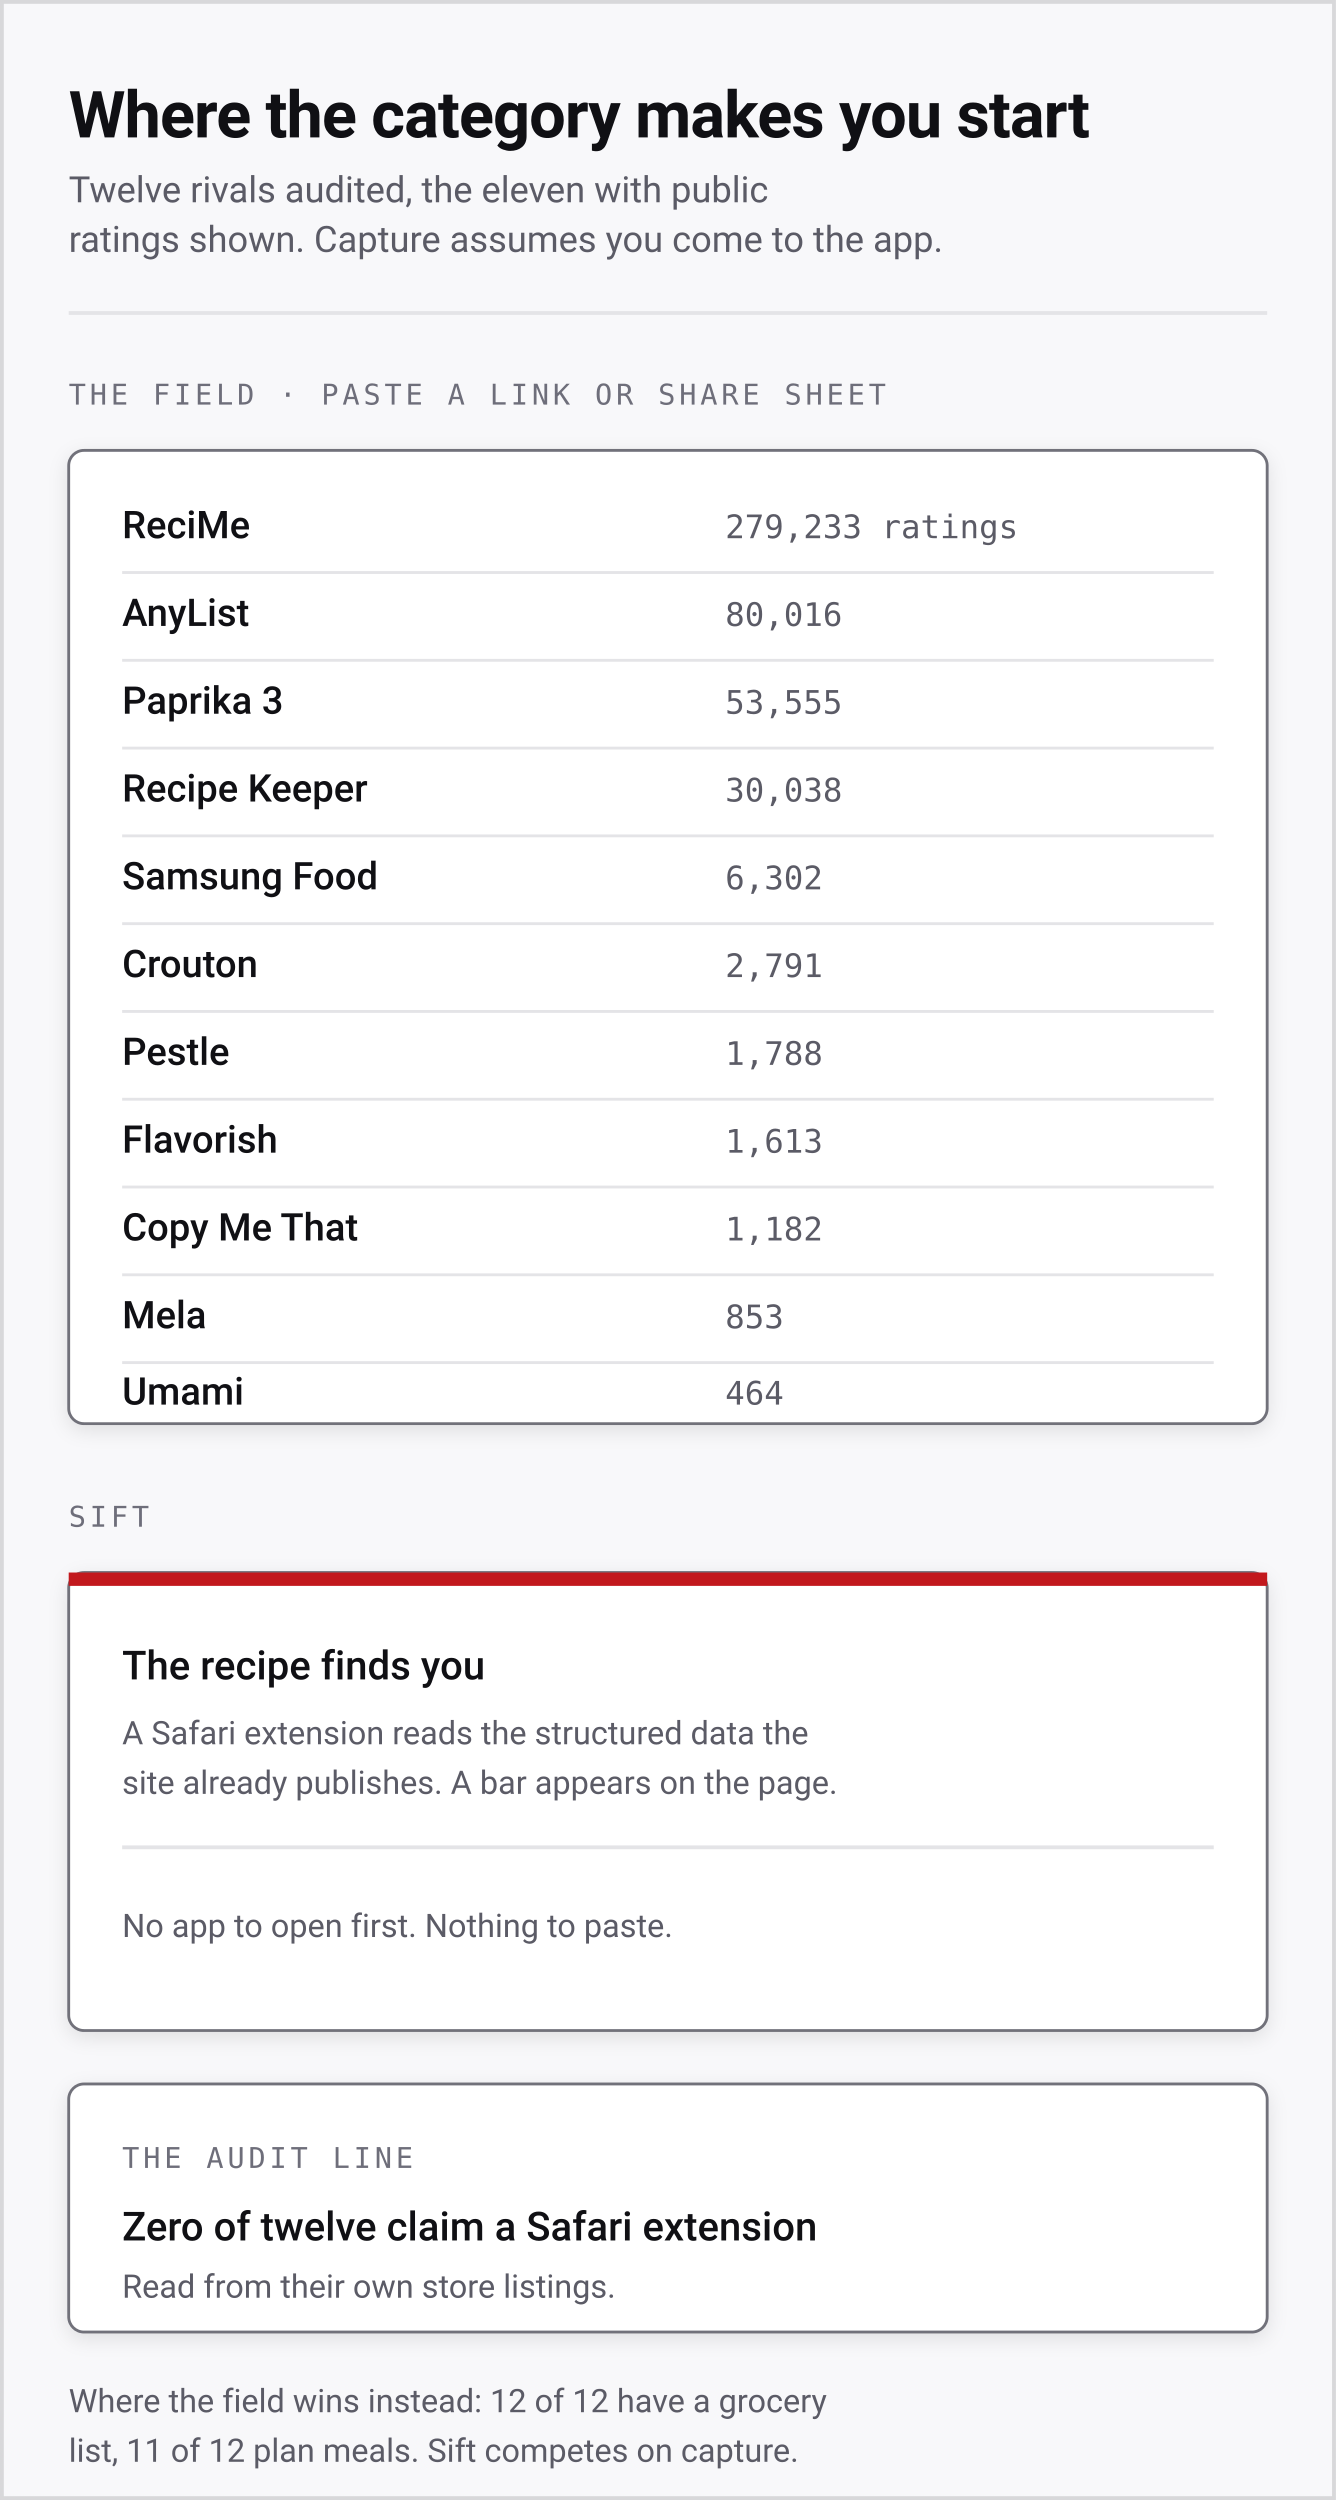
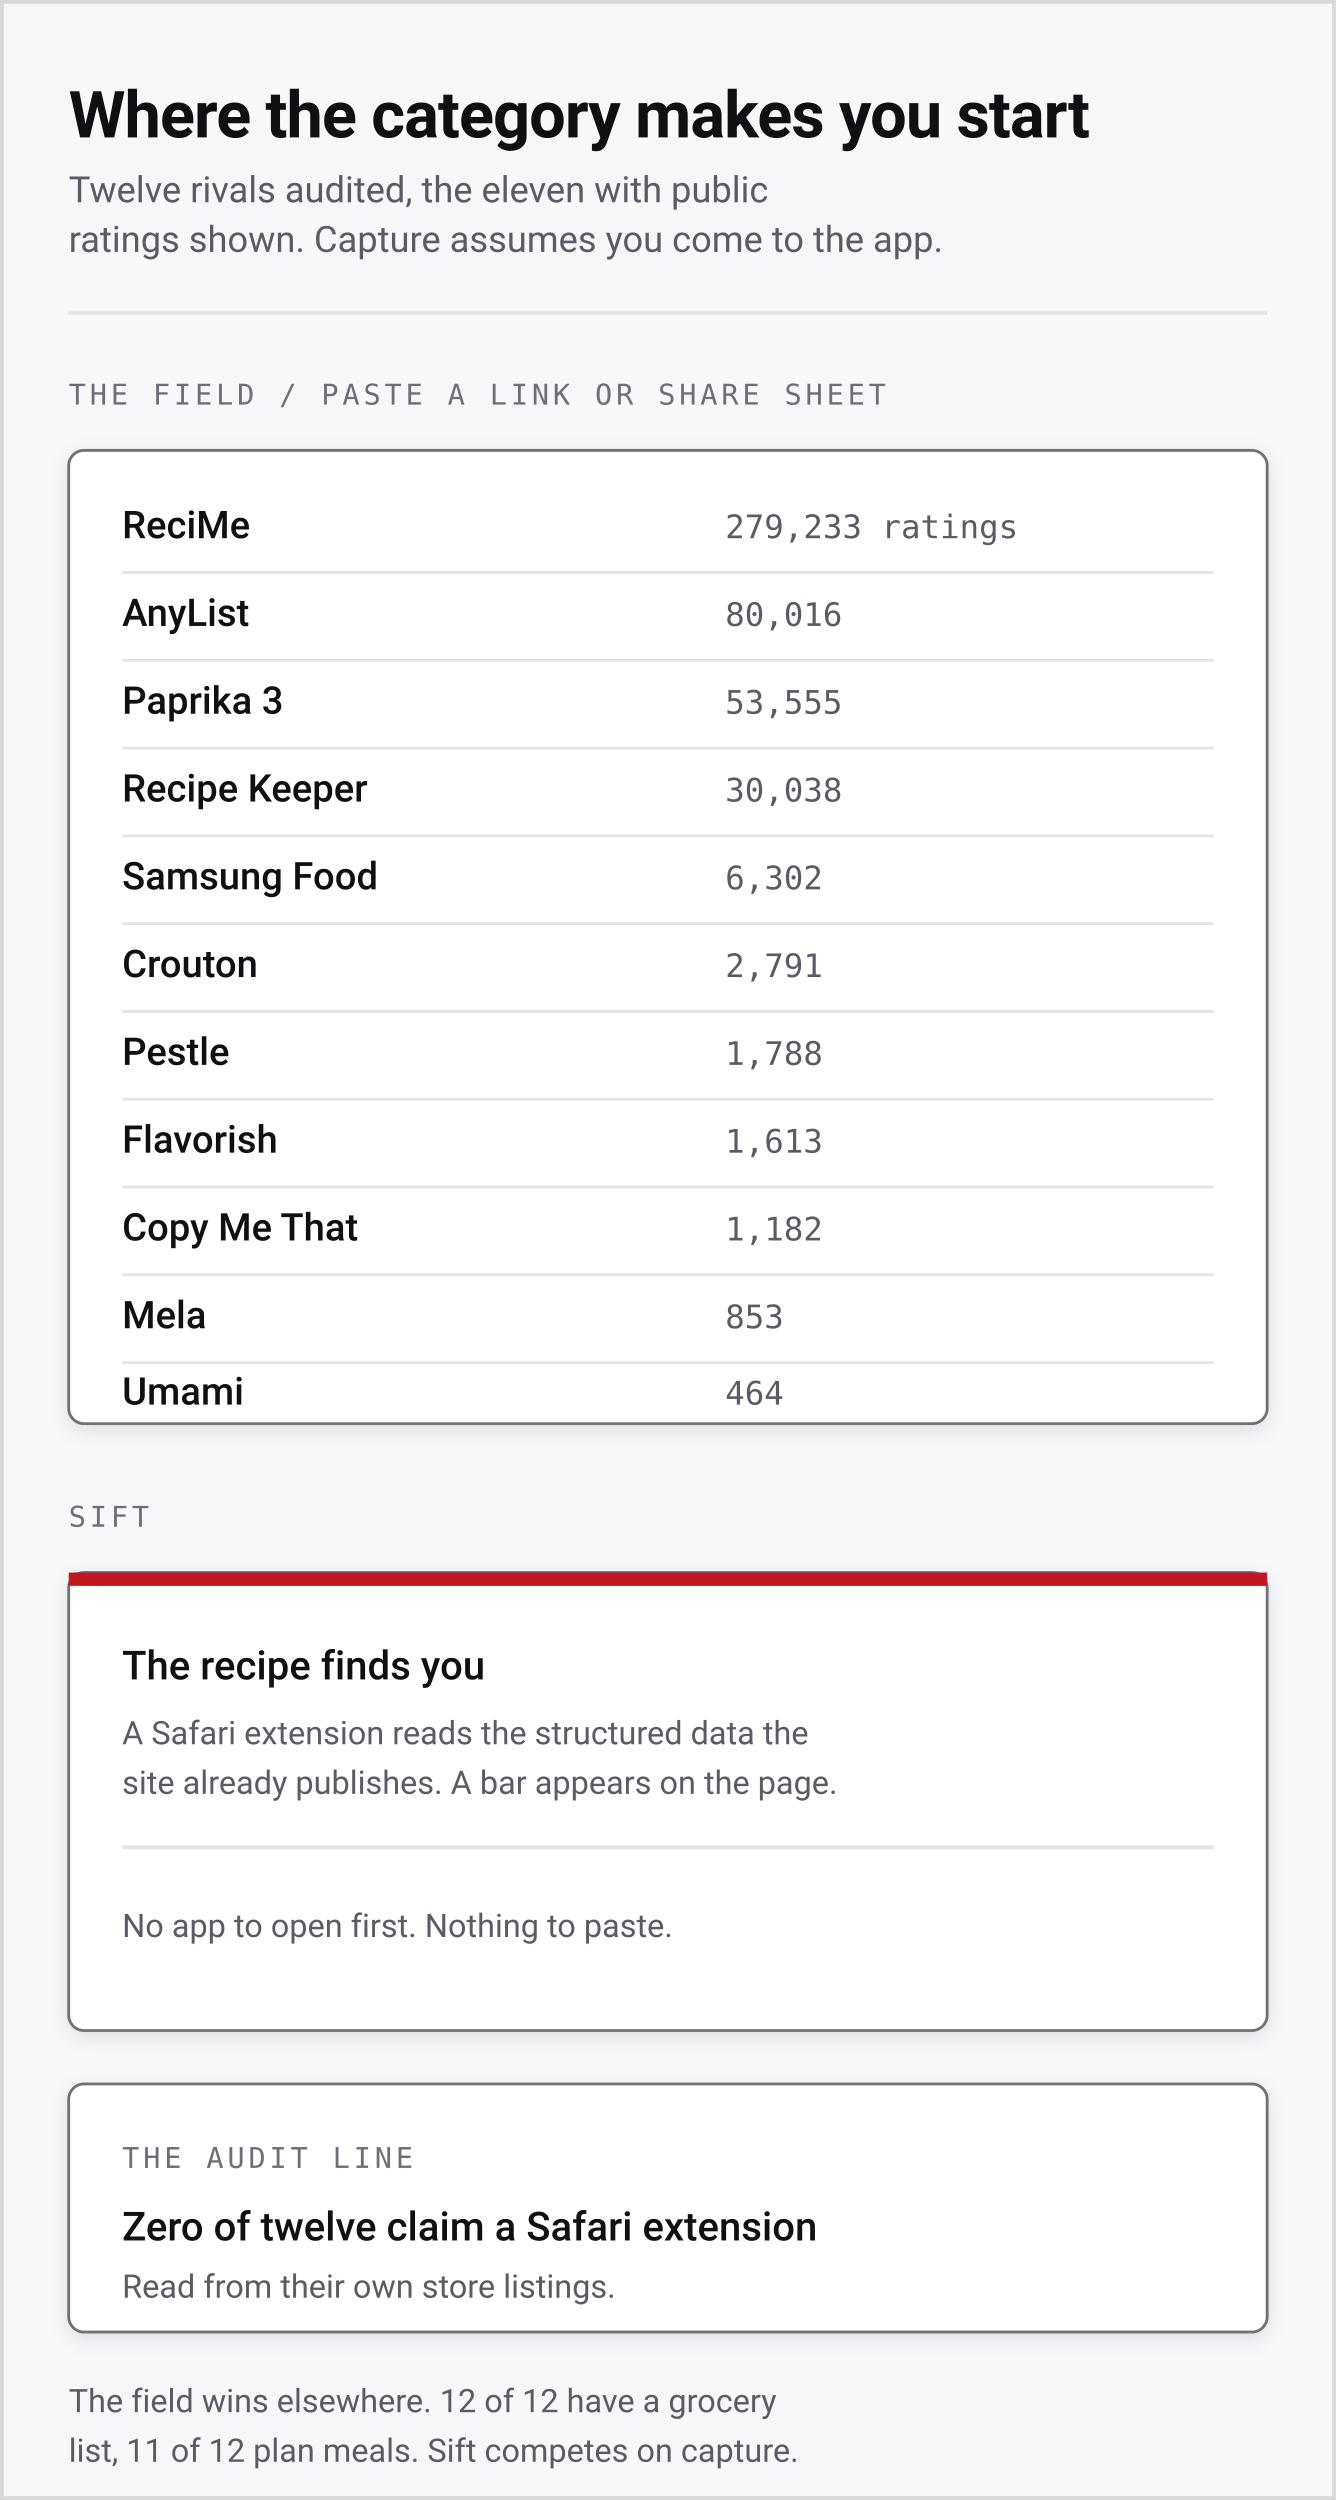
<svg xmlns="http://www.w3.org/2000/svg" viewBox="0 0 700 1310" width="700" height="1310" role="img" aria-label="Eleven competing recipe apps, from ReciMe at 279,233 ratings to Umami at 464. Every one imports by pasting a link or using the share sheet. Sift is the only one where a bar appears on the page in Safari.">
  <defs>
    <filter id="soft" x="-15%" y="-15%" width="130%" height="130%">
      <feDropShadow dx="0" dy="3" stdDeviation="5" flood-color="#101014" flood-opacity="0.10" />
    </filter>
    <style>
      .h  { font-family: -apple-system, BlinkMacSystemFont, "Segoe UI", Roboto, sans-serif; }
      .m  { font-family: ui-monospace, SFMono-Regular, Menlo, Consolas, monospace; }
      .t1 { font-size: 34px; font-weight: 600; fill: #101014; letter-spacing: -0.5px; }
      .t2 { font-size: 19px; fill: #5B5B66; }
      .lane { font-size: 15px; letter-spacing: 2px; fill: #6E6E7A; }
      .app { font-size: 20px; fill: #101014; font-weight: 500; }
      .num { font-size: 17px; fill: #5B5B66; }
      .row { font-size: 21px; fill: #101014; font-weight: 500; }
      .sub { font-size: 17px; fill: #5B5B66; }
    </style>
  </defs>
  <rect width="700" height="1310" fill="#F8F8FA" />
  <rect x="1" y="1" width="698" height="1308" fill="none" stroke="#101014" stroke-opacity="0.14" stroke-width="2" />
  <text x="36" y="72" class="h t1">Where the category makes you start</text>
  <text x="36" y="106" class="h t2">Twelve rivals audited, the eleven with public</text>
  <text x="36" y="132" class="h t2">ratings shown. Capture assumes you come to the app.</text>
  <line x1="36" y1="164" x2="664" y2="164" stroke="#E4E4E7" stroke-width="2" />
-   <text x="36" y="212" class="m lane">THE FIELD · PASTE A LINK OR SHARE SHEET</text>
+   <text x="36" y="212" class="m lane">THE FIELD / PASTE A LINK OR SHARE SHEET</text>
  <g filter="url(#soft)">
    <rect x="36" y="236" width="628" height="510" rx="8" fill="#FFFFFF" stroke="#71717A" stroke-width="1.5" />
  </g>
  <g>
    <text x="64" y="282" class="h app">ReciMe</text>
    <text x="380" y="282" class="m num">279,233 ratings</text>
    <line x1="64" y1="300" x2="636" y2="300" stroke="#E4E4E7" stroke-width="1.5" />
    <text x="64" y="328" class="h app">AnyList</text>
    <text x="380" y="328" class="m num">80,016</text>
    <line x1="64" y1="346" x2="636" y2="346" stroke="#E4E4E7" stroke-width="1.5" />
    <text x="64" y="374" class="h app">Paprika 3</text>
    <text x="380" y="374" class="m num">53,555</text>
    <line x1="64" y1="392" x2="636" y2="392" stroke="#E4E4E7" stroke-width="1.5" />
    <text x="64" y="420" class="h app">Recipe Keeper</text>
    <text x="380" y="420" class="m num">30,038</text>
    <line x1="64" y1="438" x2="636" y2="438" stroke="#E4E4E7" stroke-width="1.5" />
    <text x="64" y="466" class="h app">Samsung Food</text>
    <text x="380" y="466" class="m num">6,302</text>
    <line x1="64" y1="484" x2="636" y2="484" stroke="#E4E4E7" stroke-width="1.5" />
    <text x="64" y="512" class="h app">Crouton</text>
    <text x="380" y="512" class="m num">2,791</text>
    <line x1="64" y1="530" x2="636" y2="530" stroke="#E4E4E7" stroke-width="1.5" />
    <text x="64" y="558" class="h app">Pestle</text>
    <text x="380" y="558" class="m num">1,788</text>
    <line x1="64" y1="576" x2="636" y2="576" stroke="#E4E4E7" stroke-width="1.5" />
    <text x="64" y="604" class="h app">Flavorish</text>
    <text x="380" y="604" class="m num">1,613</text>
    <line x1="64" y1="622" x2="636" y2="622" stroke="#E4E4E7" stroke-width="1.5" />
    <text x="64" y="650" class="h app">Copy Me That</text>
    <text x="380" y="650" class="m num">1,182</text>
    <line x1="64" y1="668" x2="636" y2="668" stroke="#E4E4E7" stroke-width="1.5" />
    <text x="64" y="696" class="h app">Mela</text>
    <text x="380" y="696" class="m num">853</text>
    <line x1="64" y1="714" x2="636" y2="714" stroke="#E4E4E7" stroke-width="1.5" />
    <text x="64" y="736" class="h app">Umami</text>
    <text x="380" y="736" class="m num">464</text>
  </g>
  <text x="36" y="800" class="m lane">SIFT</text>
  <g filter="url(#soft)">
    <rect x="36" y="824" width="628" height="240" rx="8" fill="#FFFFFF" stroke="#71717A" stroke-width="1.5" />
  </g>
  <rect x="36" y="824" width="628" height="7" fill="#C2181D" />
  <text x="64" y="880" class="h row">The recipe finds you</text>
  <text x="64" y="914" class="h sub">A Safari extension reads the structured data the</text>
  <text x="64" y="940" class="h sub">site already publishes. A bar appears on the page.</text>
  <line x1="64" y1="968" x2="636" y2="968" stroke="#E4E4E7" stroke-width="2" />
  <text x="64" y="1015" class="h sub">No app to open first. Nothing to paste.</text>
  <g filter="url(#soft)">
    <rect x="36" y="1092" width="628" height="130" rx="8" fill="#FFFFFF" stroke="#71717A" stroke-width="1.5" />
  </g>
  <text x="64" y="1136" class="m lane">THE AUDIT LINE</text>
  <text x="64" y="1174" class="h row">Zero of twelve claim a Safari extension</text>
  <text x="64" y="1204" class="h sub">Read from their own store listings.</text>
-   <text x="36" y="1264" class="h sub">Where the field wins instead: 12 of 12 have a grocery</text>
+   <text x="36" y="1264" class="h sub">The field wins elsewhere. 12 of 12 have a grocery</text>
  <text x="36" y="1290" class="h sub">list, 11 of 12 plan meals. Sift competes on capture.</text>
</svg>
